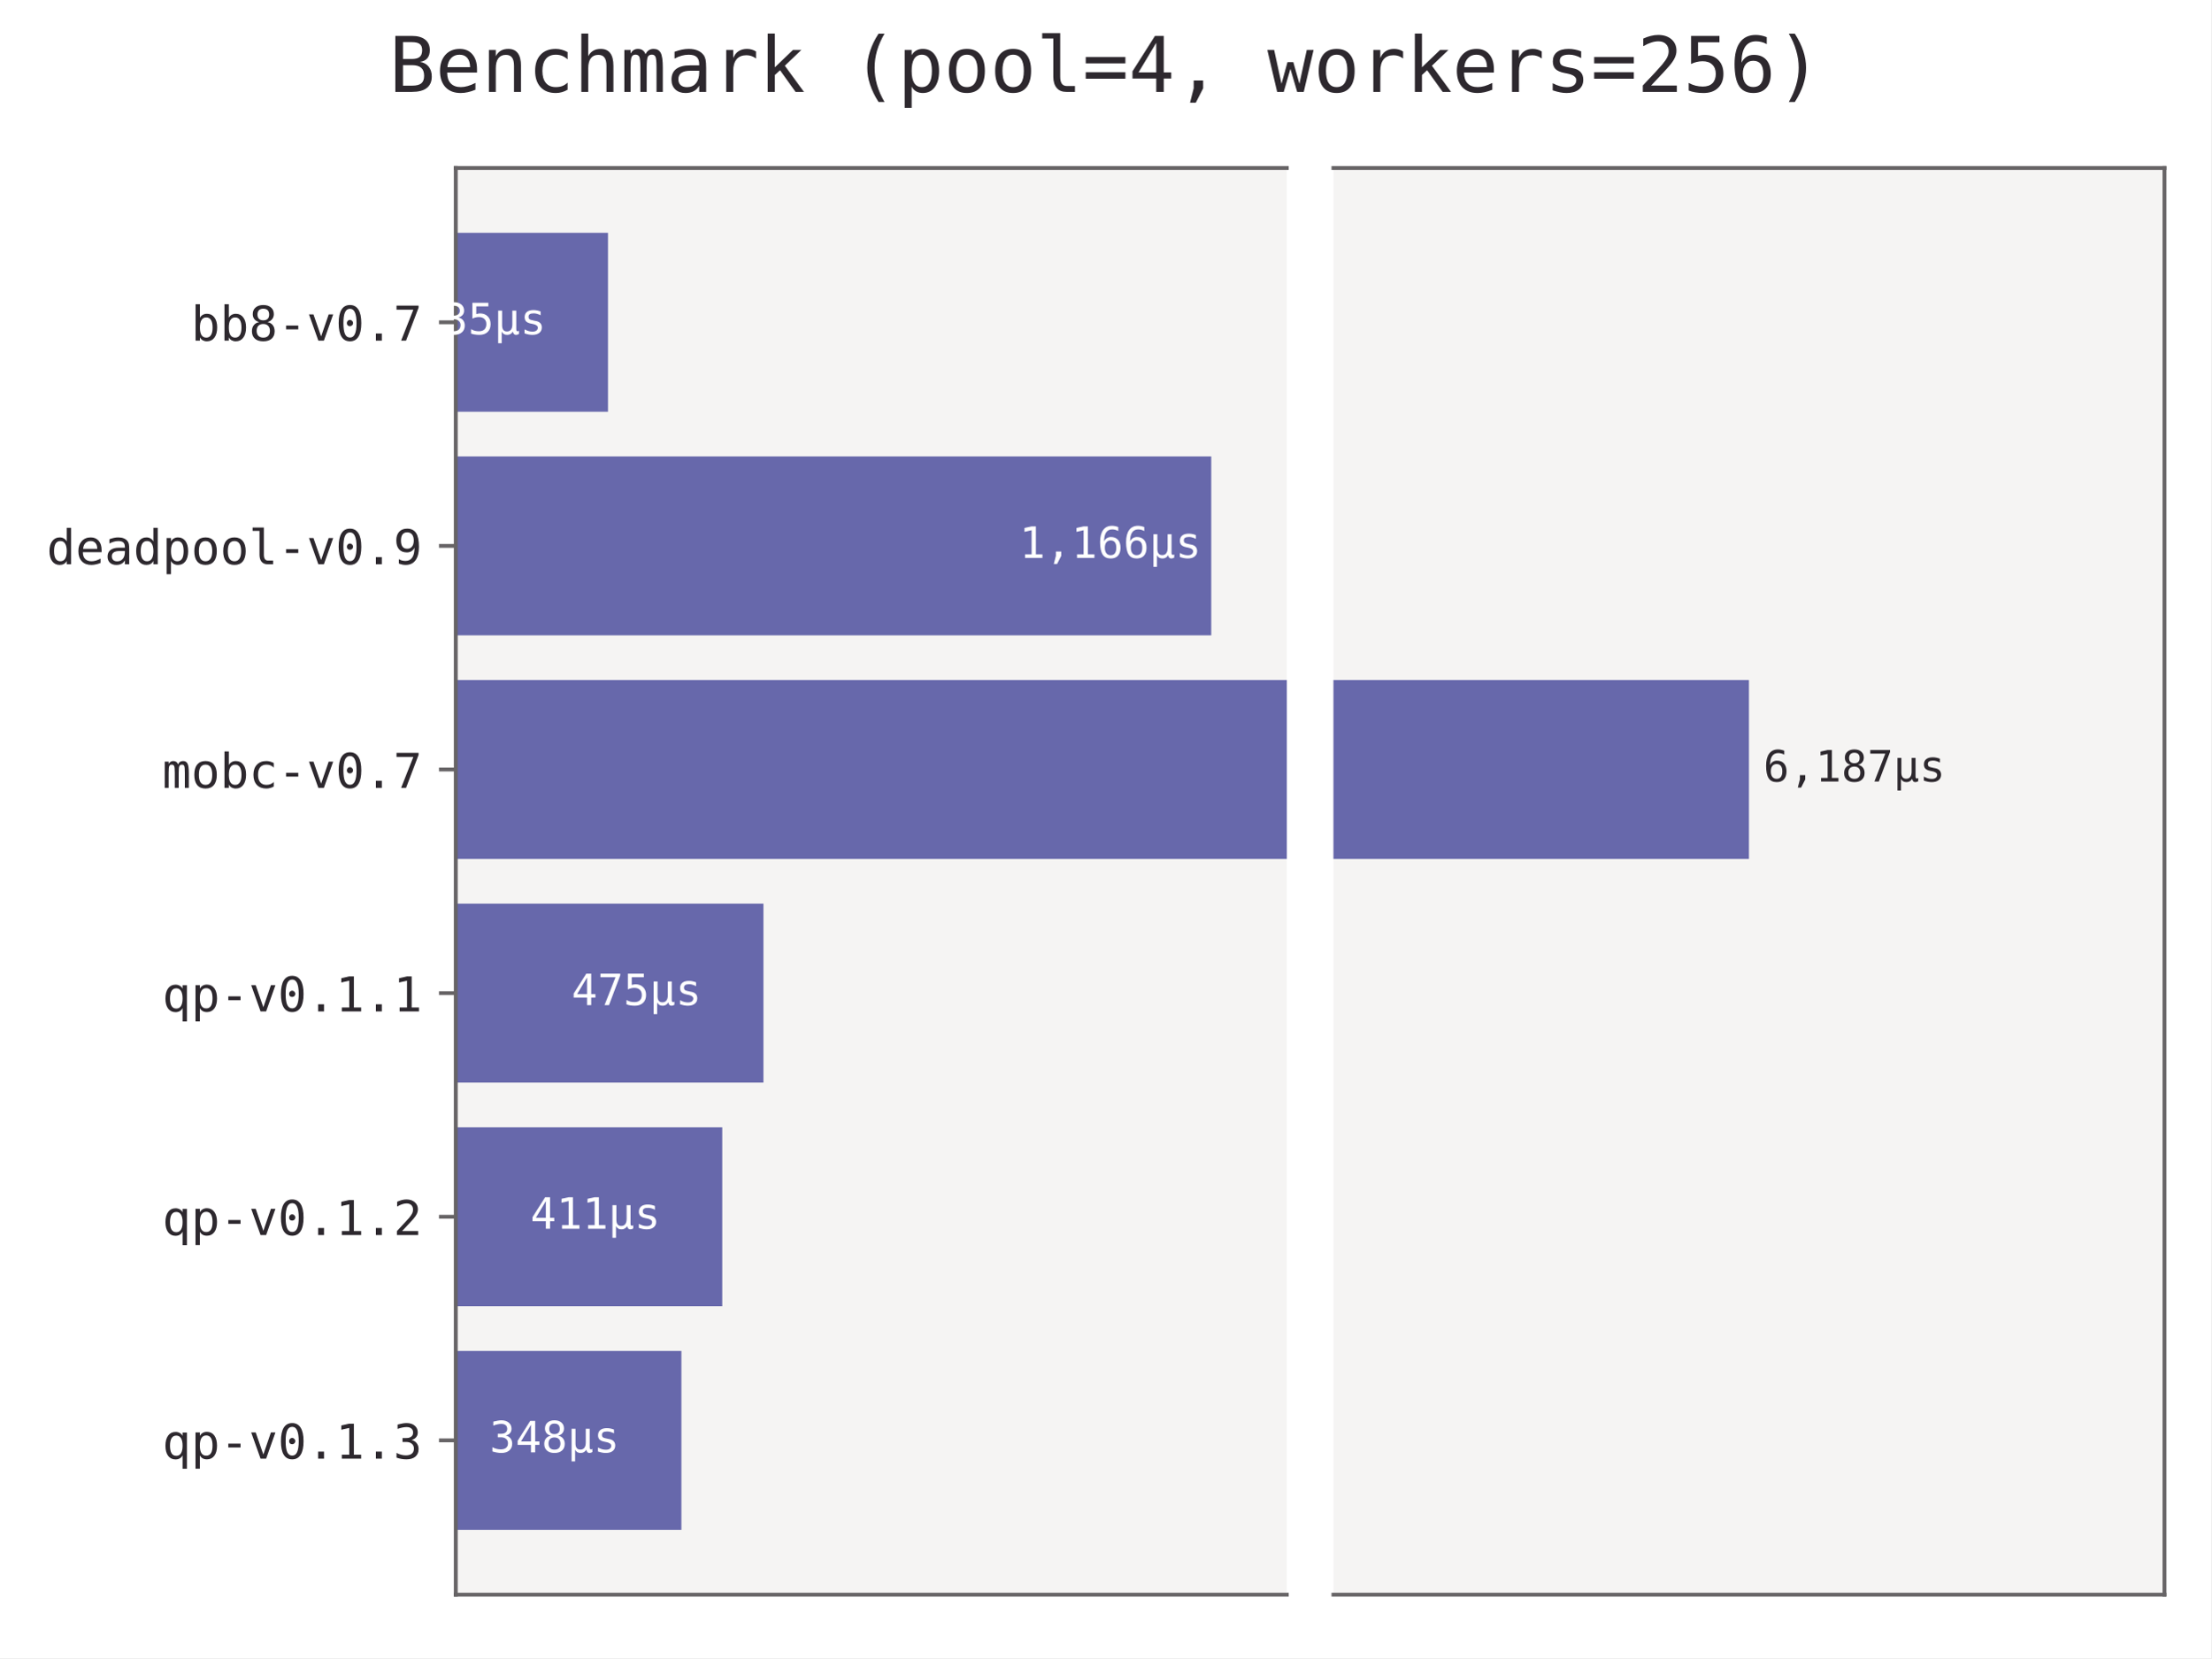
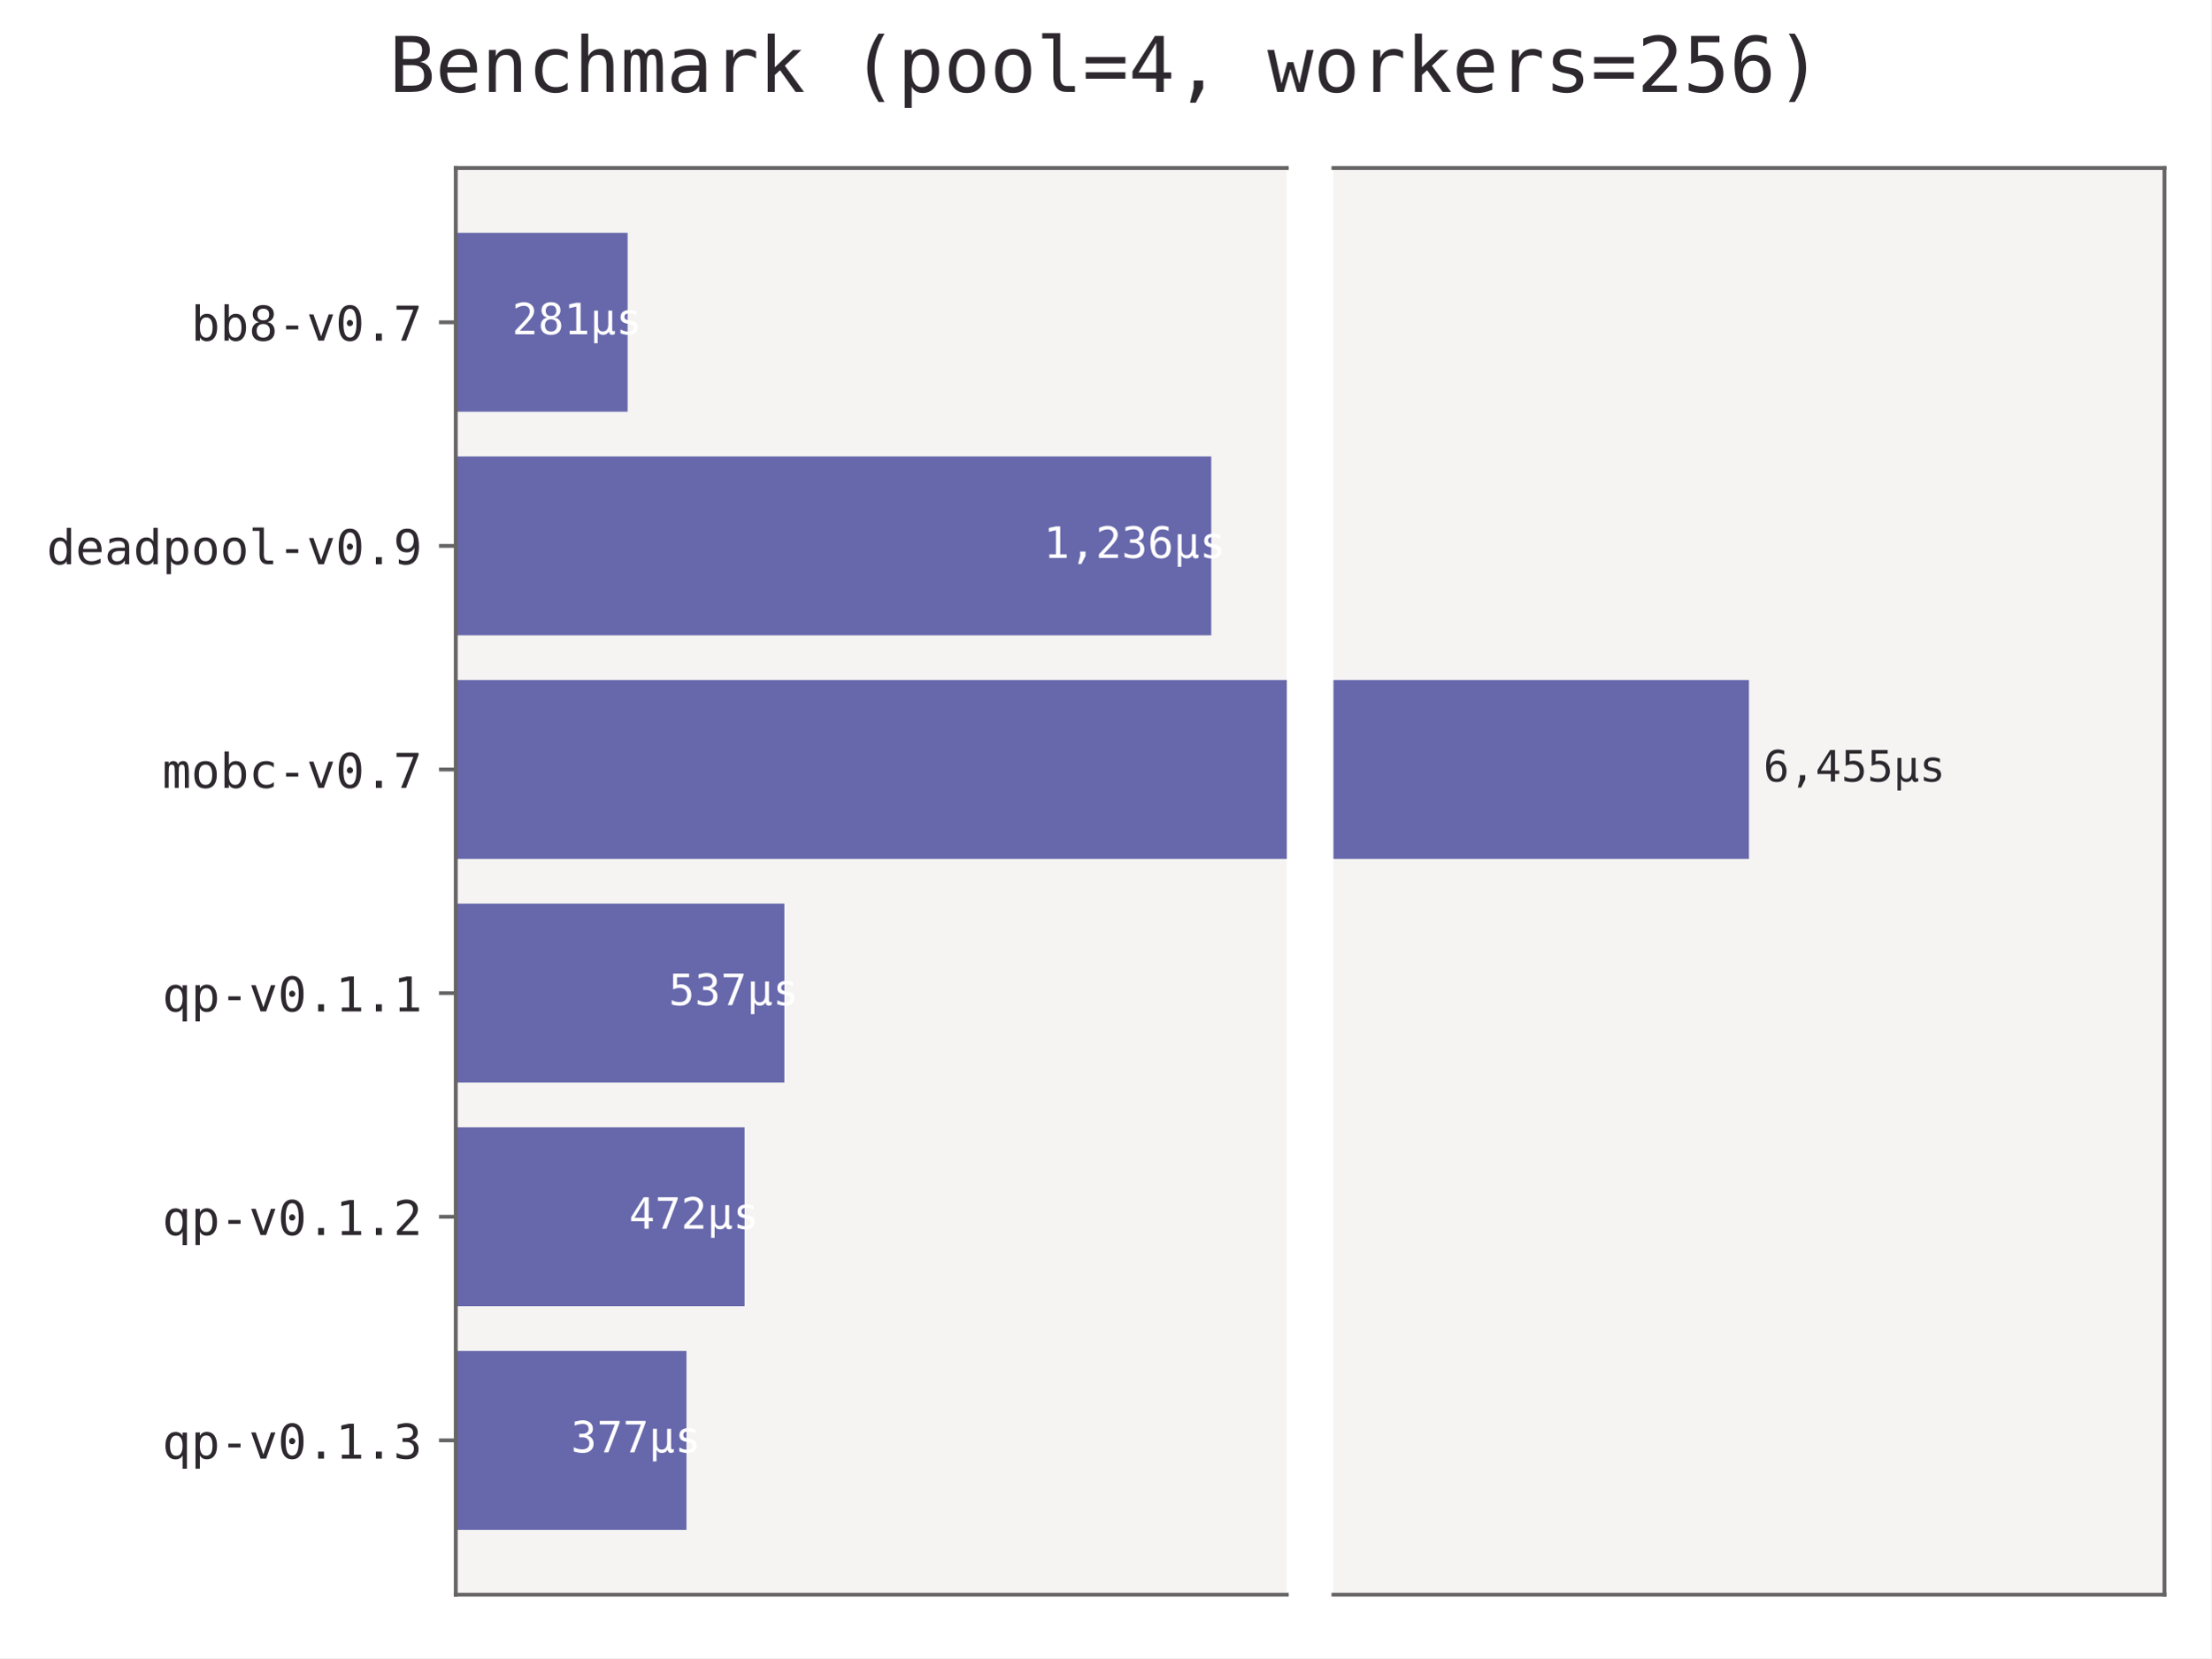
<svg xmlns="http://www.w3.org/2000/svg" xmlns:xlink="http://www.w3.org/1999/xlink" width="460.8pt" height="345.6pt" viewBox="0 0 460.8 345.6" version="1.1">
  <defs>
    <style type="text/css">*{stroke-linejoin: round; stroke-linecap: butt}</style>
  </defs>
  <g id="figure_1">
    <g id="patch_1">
      <path d="M 0 345.6  L 460.8 345.6  L 460.8 0  L 0 0  z " style="fill: #ffffff" />
    </g>
    <g id="axes_1">
      <g id="patch_2">
        <path d="M 94.984 332.38  L 268.172 332.38  L 268.172 35.01  L 94.984 35.01  z " style="fill: #f5f4f3" />
      </g>
      <g id="patch_3">
-         <path d="M 94.984 318.863  L 142.005 318.863  L 142.005 281.575  L 94.984 281.575  z " clip-path="url(#p66fb0c3b5b)" style="fill: #6768ab" />
+         <path d="M 94.984 318.863  L 143.059 318.863  L 143.059 281.575  L 94.984 281.575  z " clip-path="url(#pc75fb09436)" style="fill: #6768ab" />
      </g>
      <g id="patch_4">
-         <path d="M 94.984 272.253  L 150.519 272.253  L 150.519 234.966  L 94.984 234.966  z " clip-path="url(#p66fb0c3b5b)" style="fill: #6768ab" />
+         <path d="M 94.984 272.253  L 155.17 272.253  L 155.17 234.966  L 94.984 234.966  z " clip-path="url(#pc75fb09436)" style="fill: #6768ab" />
      </g>
      <g id="patch_5">
-         <path d="M 94.984 225.644  L 159.1 225.644  L 159.1 188.356  L 94.984 188.356  z " clip-path="url(#p66fb0c3b5b)" style="fill: #6768ab" />
+         <path d="M 94.984 225.644  L 163.461 225.644  L 163.461 188.356  L 94.984 188.356  z " clip-path="url(#pc75fb09436)" style="fill: #6768ab" />
      </g>
      <g id="patch_6">
-         <path d="M 94.984 179.034  L 929.723 179.034  L 929.723 141.746  L 94.984 141.746  z " clip-path="url(#p66fb0c3b5b)" style="fill: #6768ab" />
+         <path d="M 94.984 179.034  L 917.111 179.034  L 917.111 141.746  L 94.984 141.746  z " clip-path="url(#pc75fb09436)" style="fill: #6768ab" />
      </g>
      <g id="patch_7">
-         <path d="M 94.984 132.424  L 252.428 132.424  L 252.428 95.137  L 94.984 95.137  z " clip-path="url(#p66fb0c3b5b)" style="fill: #6768ab" />
+         <path d="M 94.984 132.424  L 252.428 132.424  L 252.428 95.137  L 94.984 95.137  z " clip-path="url(#pc75fb09436)" style="fill: #6768ab" />
      </g>
      <g id="patch_8">
-         <path d="M 94.984 85.815  L 126.705 85.815  L 126.705 48.527  L 94.984 48.527  z " clip-path="url(#p66fb0c3b5b)" style="fill: #6768ab" />
+         <path d="M 94.984 85.815  L 130.795 85.815  L 130.795 48.527  L 94.984 48.527  z " clip-path="url(#pc75fb09436)" style="fill: #6768ab" />
      </g>
      <g id="matplotlib.axis_1">
        <g id="ytick_1">
          <g id="line2d_1">
            <defs>
-               <path id="m233621624b" d="M 0 0  L -3.5 0  " style="stroke: #676466; stroke-width: 0.8" />
+               <path id="m77f670fe4c" d="M 0 0  L -3.5 0  " style="stroke: #676466; stroke-width: 0.8" />
            </defs>
            <g>
-               <use xlink:href="#m233621624b" x="94.984" y="300.219" style="fill: #676466; stroke: #676466; stroke-width: 0.8" />
+               <use xlink:href="#m77f670fe4c" x="94.984" y="300.219" style="fill: #676466; stroke: #676466; stroke-width: 0.8" />
            </g>
          </g>
          <g id="text_1">
            <text style="fill: #2d282e; font: 10px 'monospace'; text-anchor: end" x="87.984" y="304.035" transform="rotate(-0, 87.98406, 304.0349)">qp-v0.1.3</text>
          </g>
        </g>
        <g id="ytick_2">
          <g id="line2d_2">
            <g>
-               <use xlink:href="#m233621624b" x="94.984" y="253.61" style="fill: #676466; stroke: #676466; stroke-width: 0.8" />
+               <use xlink:href="#m77f670fe4c" x="94.984" y="253.61" style="fill: #676466; stroke: #676466; stroke-width: 0.8" />
            </g>
          </g>
          <g id="text_2">
            <text style="fill: #2d282e; font: 10px 'monospace'; text-anchor: end" x="87.984" y="257.425" transform="rotate(-0, 87.98406, 257.4252)">qp-v0.1.2</text>
          </g>
        </g>
        <g id="ytick_3">
          <g id="line2d_3">
            <g>
-               <use xlink:href="#m233621624b" x="94.984" y="207" style="fill: #676466; stroke: #676466; stroke-width: 0.8" />
+               <use xlink:href="#m77f670fe4c" x="94.984" y="207" style="fill: #676466; stroke: #676466; stroke-width: 0.8" />
            </g>
          </g>
          <g id="text_3">
            <text style="fill: #2d282e; font: 10px 'monospace'; text-anchor: end" x="87.984" y="210.815" transform="rotate(-0, 87.98406, 210.8155)">qp-v0.1.1</text>
          </g>
        </g>
        <g id="ytick_4">
          <g id="line2d_4">
            <g>
-               <use xlink:href="#m233621624b" x="94.984" y="160.39" style="fill: #676466; stroke: #676466; stroke-width: 0.8" />
+               <use xlink:href="#m77f670fe4c" x="94.984" y="160.39" style="fill: #676466; stroke: #676466; stroke-width: 0.8" />
            </g>
          </g>
          <g id="text_4">
            <text style="fill: #2d282e; font: 10px 'monospace'; text-anchor: end" x="87.984" y="164.216" transform="rotate(-0, 87.98406, 164.2159)">mobc-v0.7</text>
          </g>
        </g>
        <g id="ytick_5">
          <g id="line2d_5">
            <g>
-               <use xlink:href="#m233621624b" x="94.984" y="113.78" style="fill: #676466; stroke: #676466; stroke-width: 0.8" />
+               <use xlink:href="#m77f670fe4c" x="94.984" y="113.78" style="fill: #676466; stroke: #676466; stroke-width: 0.8" />
            </g>
          </g>
          <g id="text_5">
            <text style="fill: #2d282e; font: 10px 'monospace'; text-anchor: end" x="87.984" y="117.606" transform="rotate(-0, 87.98406, 117.6062)">deadpool-v0.9</text>
          </g>
        </g>
        <g id="ytick_6">
          <g id="line2d_6">
            <g>
-               <use xlink:href="#m233621624b" x="94.984" y="67.171" style="fill: #676466; stroke: #676466; stroke-width: 0.8" />
+               <use xlink:href="#m77f670fe4c" x="94.984" y="67.171" style="fill: #676466; stroke: #676466; stroke-width: 0.8" />
            </g>
          </g>
          <g id="text_6">
            <text style="fill: #2d282e; font: 10px 'monospace'; text-anchor: end" x="87.984" y="70.996" transform="rotate(-0, 87.98406, 70.99649)">bb8-v0.7</text>
          </g>
        </g>
      </g>
      <g id="patch_9">
        <path d="M 94.984 332.38  L 94.984 35.01  " style="fill: none; stroke: #676466; stroke-width: 0.8; stroke-linejoin: miter; stroke-linecap: square" />
      </g>
      <g id="patch_10">
        <path d="M 94.984 332.38  L 268.172 332.38  " style="fill: none; stroke: #676466; stroke-width: 0.8; stroke-linejoin: miter; stroke-linecap: square" />
      </g>
      <g id="patch_11">
        <path d="M 94.984 35.01  L 268.172 35.01  " style="fill: none; stroke: #676466; stroke-width: 0.8; stroke-linejoin: miter; stroke-linecap: square" />
      </g>
      <g id="text_7">
-         <text style="fill: #ffffff; font: 9px 'monospace'; text-anchor: start" x="102.005" y="302.717" transform="rotate(-0, 102.0054, 302.7168)">  348µs</text>
+         <text style="fill: #ffffff; font: 9px 'monospace'; text-anchor: end" x="146.059" y="302.717" transform="rotate(-0, 146.059, 302.7168)">  377µs</text>
      </g>
      <g id="text_8">
-         <text style="fill: #ffffff; font: 9px 'monospace'; text-anchor: start" x="110.519" y="256.107" transform="rotate(-0, 110.5192, 256.1071)">  411µs</text>
+         <text style="fill: #ffffff; font: 9px 'monospace'; text-anchor: end" x="158.17" y="256.107" transform="rotate(-0, 158.17, 256.1071)">  472µs</text>
      </g>
      <g id="text_9">
-         <text style="fill: #ffffff; font: 9px 'monospace'; text-anchor: start" x="119.1" y="209.497" transform="rotate(-0, 119.1003, 209.4974)">  475µs</text>
+         <text style="fill: #ffffff; font: 9px 'monospace'; text-anchor: end" x="166.461" y="209.497" transform="rotate(-0, 166.4607, 209.4974)">  537µs</text>
      </g>
      <g id="text_10">
-         <text style="fill: #ffffff; font: 9px 'monospace'; text-anchor: start" x="212.428" y="116.278" transform="rotate(-0, 212.4277, 116.2779)">1,166µs</text>
+         <text style="fill: #ffffff; font: 9px 'monospace'; text-anchor: end" x="255.428" y="116.278" transform="rotate(-0, 255.4277, 116.2779)">1,236µs</text>
      </g>
      <g id="text_11">
-         <text style="fill: #ffffff; font: 9px 'monospace'; text-anchor: start" x="86.705" y="69.668" transform="rotate(-0, 86.70481, 69.66821)">  235µs</text>
+         <text style="fill: #ffffff; font: 9px 'monospace'; text-anchor: end" x="133.795" y="69.668" transform="rotate(-0, 133.7951, 69.66821)">  281µs</text>
      </g>
    </g>
    <g id="axes_2">
      <g id="patch_12">
        <path d="M 277.892 332.38  L 451.08 332.38  L 451.08 35.01  L 277.892 35.01  z " style="fill: #f5f4f3" />
      </g>
      <g id="patch_13">
-         <path d="M -1194.206 318.863  L -1106.404 318.863  L -1106.404 281.575  L -1194.206 281.575  z " clip-path="url(#p5f05a5260c)" style="fill: #6768ab" />
+         <path d="M -1194.206 318.863  L -1103.059 318.863  L -1103.059 281.575  L -1194.206 281.575  z " clip-path="url(#pd4e80478f6)" style="fill: #6768ab" />
      </g>
      <g id="patch_14">
-         <path d="M -1194.206 272.253  L -1090.506 272.253  L -1090.506 234.966  L -1194.206 234.966  z " clip-path="url(#p5f05a5260c)" style="fill: #6768ab" />
+         <path d="M -1194.206 272.253  L -1080.098 272.253  L -1080.098 234.966  L -1194.206 234.966  z " clip-path="url(#pd4e80478f6)" style="fill: #6768ab" />
      </g>
      <g id="patch_15">
-         <path d="M -1194.206 225.644  L -1074.483 225.644  L -1074.483 188.356  L -1194.206 188.356  z " clip-path="url(#p5f05a5260c)" style="fill: #6768ab" />
+         <path d="M -1194.206 225.644  L -1064.379 225.644  L -1064.379 188.356  L -1194.206 188.356  z " clip-path="url(#pd4e80478f6)" style="fill: #6768ab" />
      </g>
      <g id="patch_16">
-         <path d="M -1194.206 179.034  L 364.486 179.034  L 364.486 141.746  L -1194.206 141.746  z " clip-path="url(#p5f05a5260c)" style="fill: #6768ab" />
+         <path d="M -1194.206 179.034  L 364.486 179.034  L 364.486 141.746  L -1194.206 141.746  z " clip-path="url(#pd4e80478f6)" style="fill: #6768ab" />
      </g>
      <g id="patch_17">
-         <path d="M -1194.206 132.424  L -900.214 132.424  L -900.214 95.137  L -1194.206 95.137  z " clip-path="url(#p5f05a5260c)" style="fill: #6768ab" />
+         <path d="M -1194.206 132.424  L -895.704 132.424  L -895.704 95.137  L -1194.206 95.137  z " clip-path="url(#pd4e80478f6)" style="fill: #6768ab" />
      </g>
      <g id="patch_18">
-         <path d="M -1194.206 85.815  L -1134.974 85.815  L -1134.974 48.527  L -1194.206 48.527  z " clip-path="url(#p5f05a5260c)" style="fill: #6768ab" />
+         <path d="M -1194.206 85.815  L -1126.311 85.815  L -1126.311 48.527  L -1194.206 48.527  z " clip-path="url(#pd4e80478f6)" style="fill: #6768ab" />
      </g>
      <g id="matplotlib.axis_2">
        <g id="ytick_7" />
        <g id="ytick_8" />
        <g id="ytick_9" />
        <g id="ytick_10" />
        <g id="ytick_11" />
        <g id="ytick_12" />
      </g>
      <g id="patch_19">
        <path d="M 451.08 332.38  L 451.08 35.01  " style="fill: none; stroke: #676466; stroke-width: 0.8; stroke-linejoin: miter; stroke-linecap: square" />
      </g>
      <g id="patch_20">
        <path d="M 277.892 332.38  L 451.08 332.38  " style="fill: none; stroke: #676466; stroke-width: 0.8; stroke-linejoin: miter; stroke-linecap: square" />
      </g>
      <g id="patch_21">
        <path d="M 277.892 35.01  L 451.08 35.01  " style="fill: none; stroke: #676466; stroke-width: 0.8; stroke-linejoin: miter; stroke-linecap: square" />
      </g>
      <g id="text_12">
-         <text style="fill: #2d282e; font: 9px 'monospace'; text-anchor: start" x="367.486" y="162.888" transform="rotate(-0, 367.486, 162.8876)">6,187µs</text>
+         <text style="fill: #2d282e; font: 9px 'monospace'; text-anchor: start" x="367.486" y="162.888" transform="rotate(-0, 367.486, 162.8876)">6,455µs</text>
      </g>
    </g>
    <g id="text_13">
      <text style="fill: #2d282e; font: 16px 'monospace'; text-anchor: middle" x="230.4" y="19.154" transform="rotate(-0, 230.4, 19.1545)">Benchmark (pool=4, workers=256)</text>
    </g>
  </g>
  <defs>
-     <clipPath id="p66fb0c3b5b">
+     <clipPath id="pc75fb09436">
      <rect x="94.984" y="35.01" width="173.188" height="297.37" />
    </clipPath>
-     <clipPath id="p5f05a5260c">
+     <clipPath id="pd4e80478f6">
      <rect x="277.892" y="35.01" width="173.188" height="297.37" />
    </clipPath>
  </defs>
</svg>
